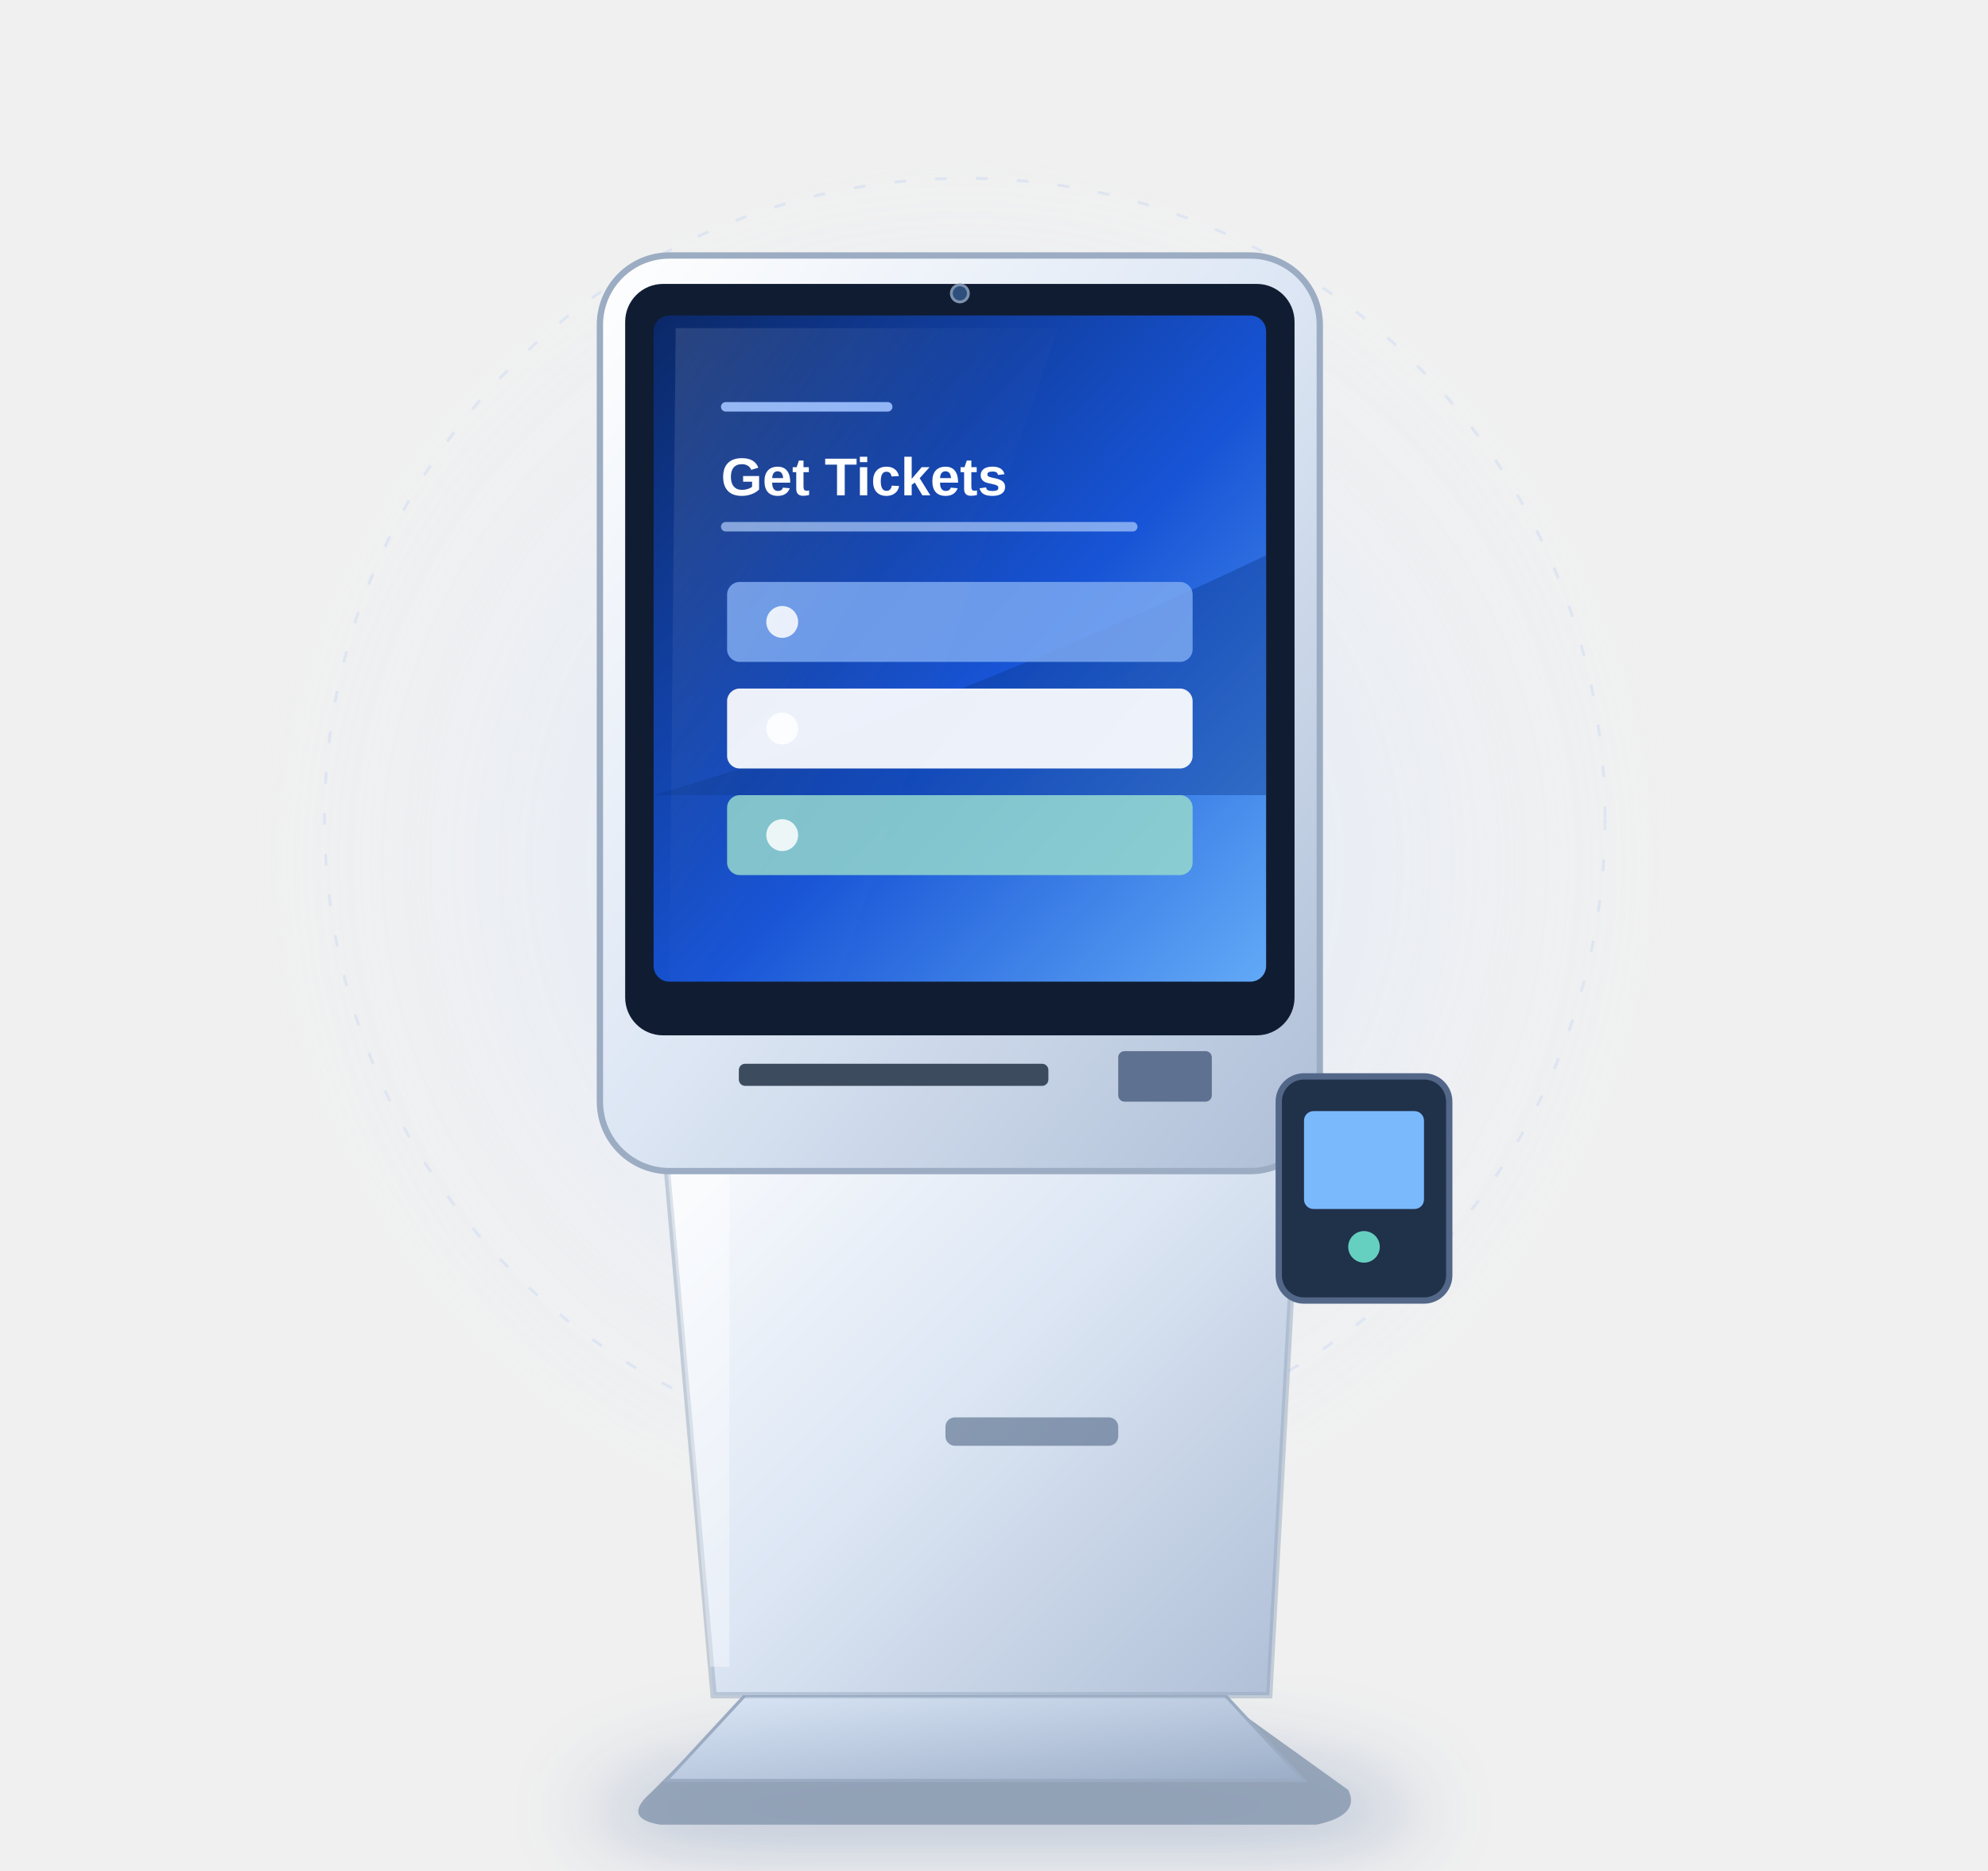
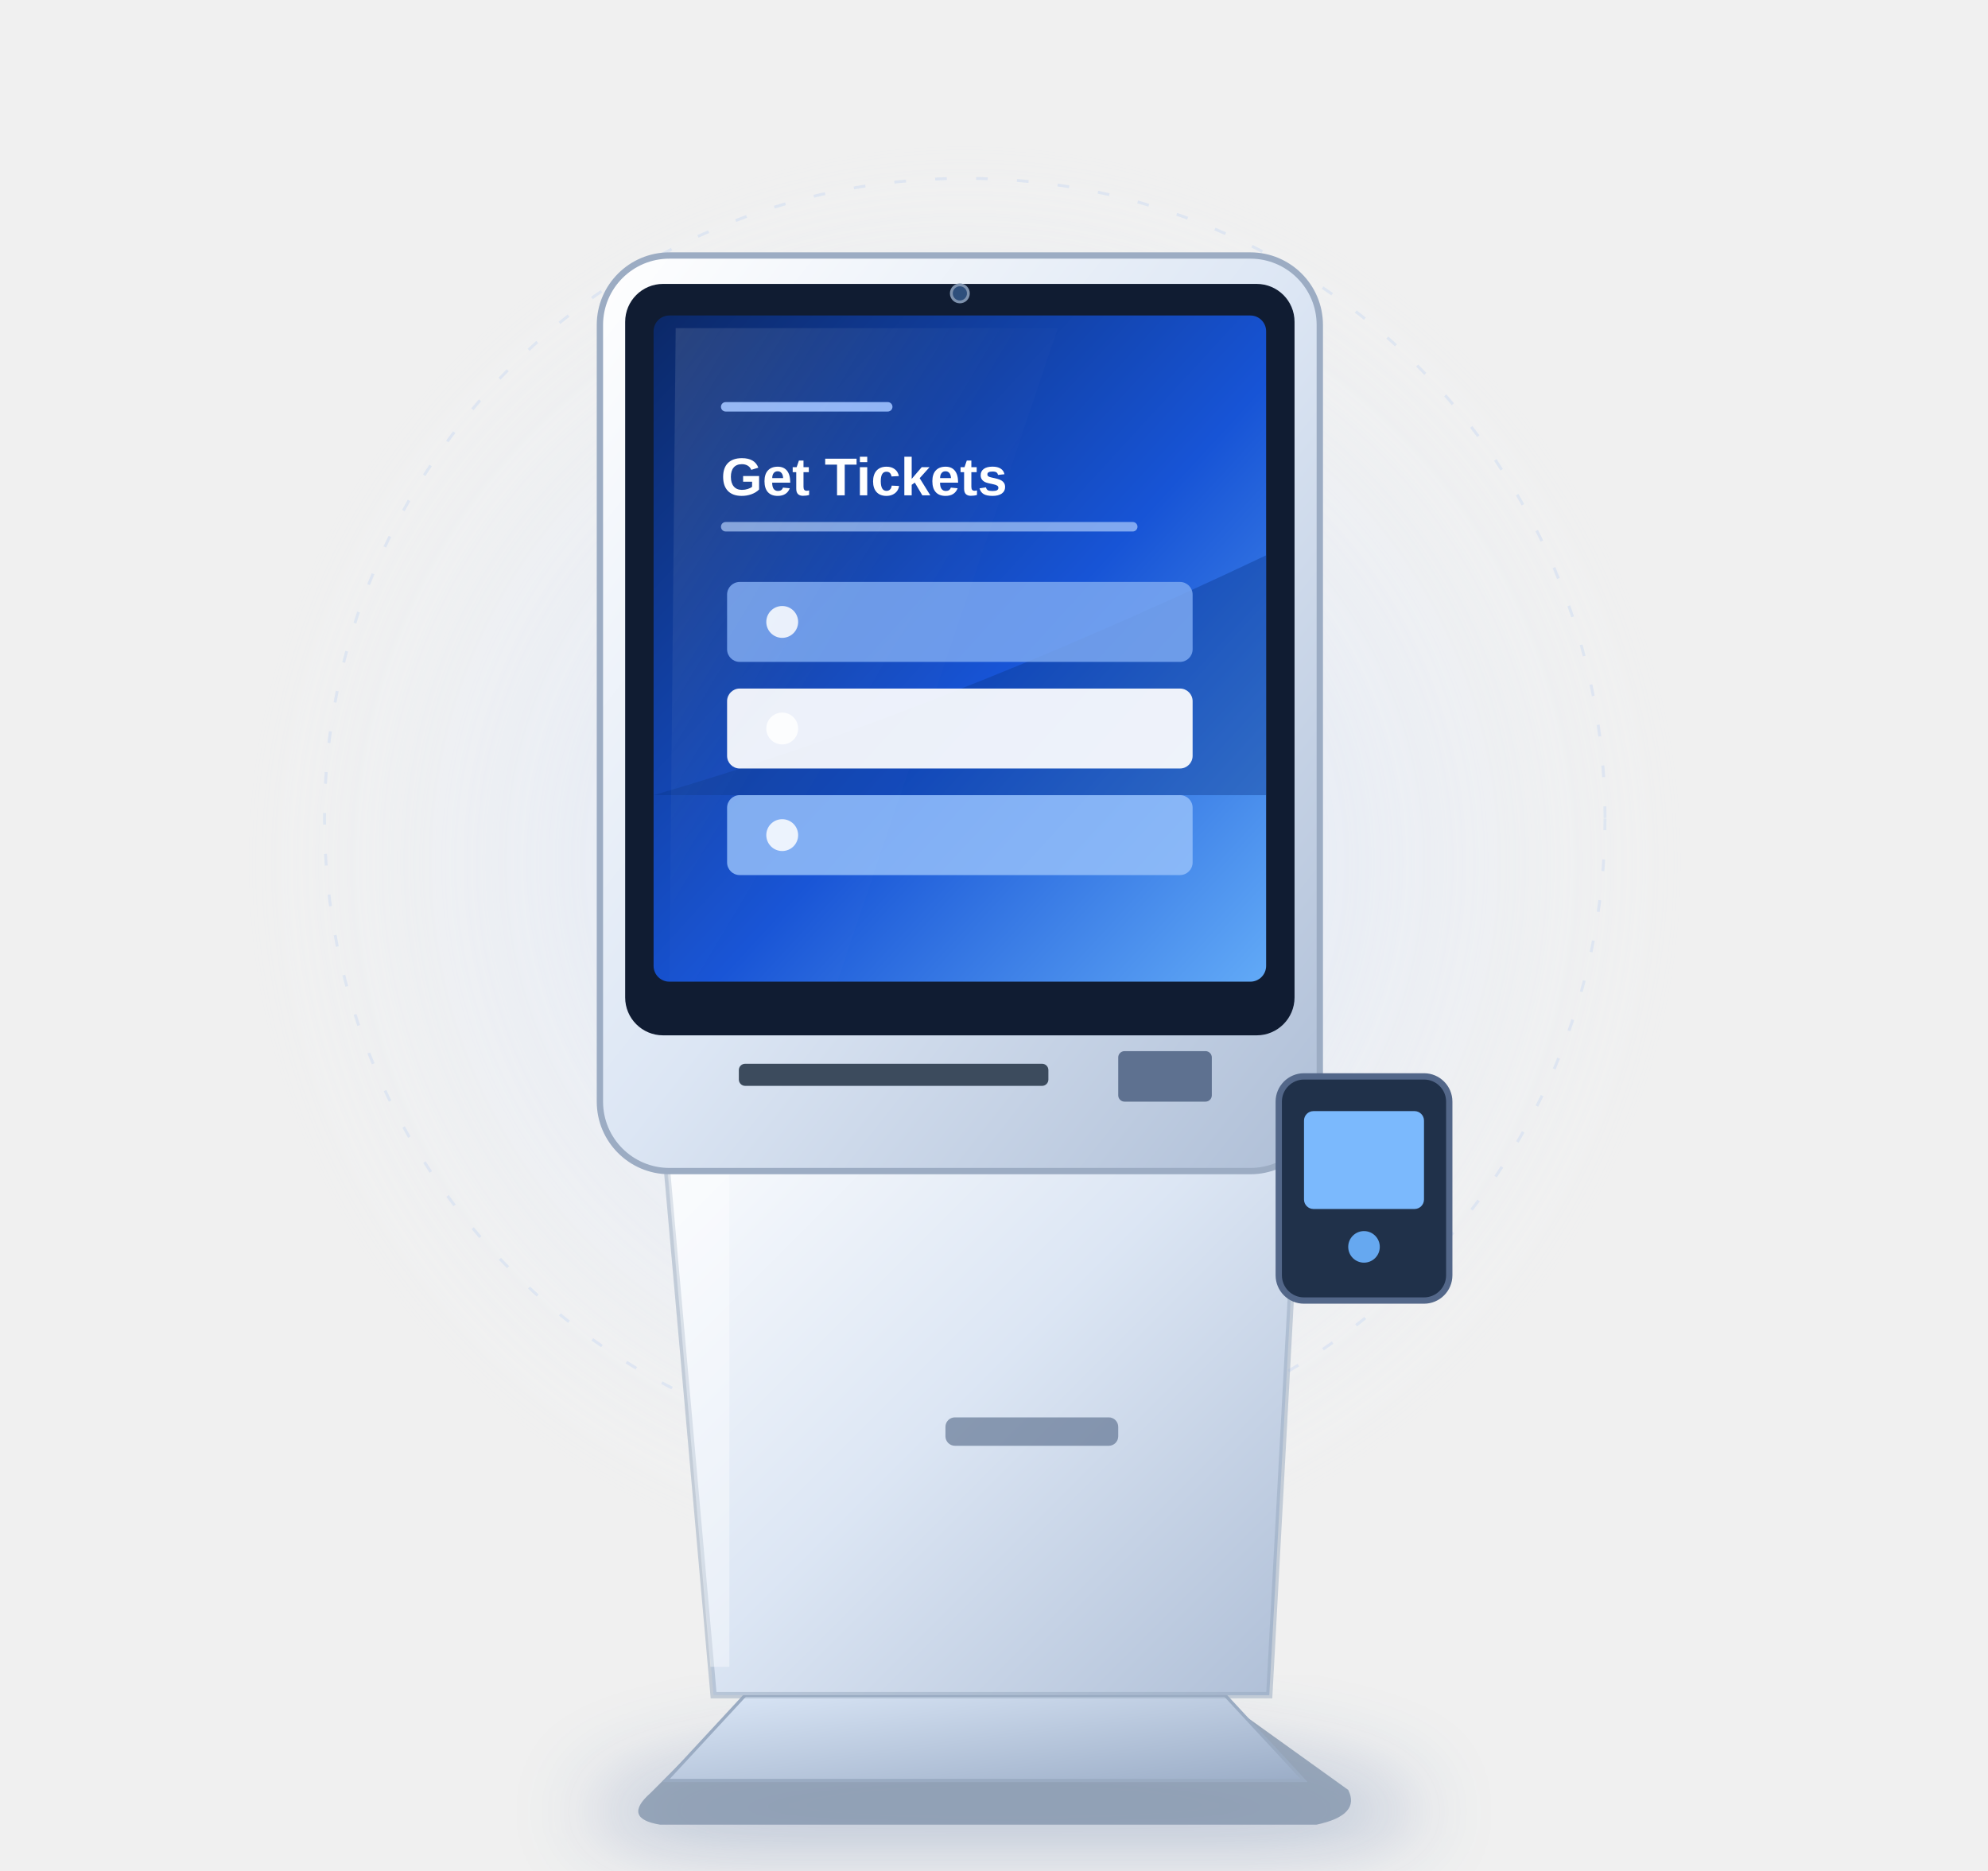
<svg xmlns="http://www.w3.org/2000/svg" role="img" viewBox="0 0 680 640" width="680" height="640">
  <defs>
    <linearGradient id="shell" x1="0" y1="0" x2="1" y2="1">
      <stop stop-color="#ffffff" />
      <stop offset=".50" stop-color="#dce6f4" />
      <stop offset="1" stop-color="#aebed6" />
    </linearGradient>
    <linearGradient id="shellDark" x1="0" y1="0" x2="1" y2="1">
      <stop stop-color="#374b69" />
      <stop offset=".5" stop-color="#182940" />
      <stop offset="1" stop-color="#091a34" />
    </linearGradient>
    <linearGradient id="display" x1="0" y1="0" x2="1" y2="1">
      <stop stop-color="#0b2867" />
      <stop offset=".55" stop-color="#1754d6" />
      <stop offset="1" stop-color="#62aaf7" />
    </linearGradient>
    <linearGradient id="base" x1="0" y1="0" x2="1" y2="1">
      <stop stop-color="#dbe7f7" />
      <stop offset="1" stop-color="#9badc7" />
    </linearGradient>
    <linearGradient id="screenGloss" x1="0" y1="0" x2="1" y2="1">
      <stop stop-color="#ffffff" stop-opacity=".30" />
      <stop offset=".45" stop-color="#ffffff" stop-opacity=".03" />
      <stop offset="1" stop-color="#ffffff" stop-opacity="0" />
    </linearGradient>
    <radialGradient id="halo">
      <stop stop-color="#c6daff" stop-opacity=".9" />
      <stop offset="1" stop-color="#edf5ff" stop-opacity="0" />
    </radialGradient>
    <filter id="shadow" x="-40%" y="-40%" width="180%" height="180%">
      <feGaussianBlur stdDeviation="13" />
    </filter>
    <filter id="soft" x="-40%" y="-40%" width="180%" height="180%">
      <feGaussianBlur stdDeviation="4" />
    </filter>
  </defs>
  <circle cx="330" cy="295" r="246" fill="url(#halo)" opacity=".7" />
  <circle cx="330" cy="280" r="219" stroke="#bfd4f2" stroke-dasharray="4 10" stroke-opacity=".36" fill="none" />
  <g transform="translate(162 55) scale(1.08)">
    <ellipse cx="168" cy="523" rx="132" ry="24" fill="#264d8e" opacity=".22" filter="url(#shadow)" />
    <path d="M85 488 L238 488 L277 516 Q281 524 267 527 L59 527 Q47 525 56 517Z" fill="#7f91a9" opacity=".75" />
    <path d="M86 486h152l25 27H61z" fill="url(#base)" stroke="#9aabc2" stroke-width="1" />
    <path d="M58 283H263L252 486H76Z" fill="url(#shell)" stroke="#97a8bf" stroke-opacity=".5" stroke-width="2" />
    <path d="M59 291L81 295V477H75Z" fill="#fff" opacity=".38" />
    <rect x="149.44" y="398" width="54.72" height="9" rx="3" fill="#5b6f8d" opacity=".65" />
    <rect x="40" y="30" width="228" height="290" rx="22" fill="url(#shell)" stroke="#9cacc3" stroke-width="2" />
    <rect x="48" y="39" width="212" height="238" rx="12" fill="#101c32" />
    <rect x="57" y="49" width="194" height="211" rx="5" fill="url(#display)" />
    <path d="M57 200.92q87.3 -25.32 194 -75.96v75.96H57z" fill="#0a388d" opacity=".4" />
    <rect x="78.34" y="76.43" width="54.32" height="3" rx="1.5" fill="#9abfff" opacity=".9" />
    <text x="78.34" y="105.97" fill="white" font-family="Arial,sans-serif" font-size="16.878" font-weight="700">Get Tickets</text>
    <rect x="78.34" y="114.41" width="131.92" height="3" rx="1.5" fill="#b8d5ff" opacity=".65" />
    <rect x="80.28" y="133.4" width="147.44" height="25.32" rx="4" fill="#7daaf2" opacity="0.83" />
    <circle cx="97.74" cy="146.06" r="5.044" fill="#fff" opacity=".85" />
    <rect x="80.28" y="167.16" width="147.44" height="25.32" rx="4" fill="#fff" opacity="0.92" />
    <circle cx="97.74" cy="179.82" r="5.044" fill="#fff" opacity=".85" />
-     <rect x="80.28" y="200.92" width="147.44" height="25.32" rx="4" fill="#96dacc" opacity="0.83" />
+     <rect x="80.28" y="200.92" width="147.44" height="25.32" rx="4" fill="#96c0fa" opacity="0.83" />
    <circle cx="97.74" cy="213.58" r="5.044" fill="#fff" opacity=".85" />
    <path d="M64 53L185.04 53L115.2 260H62Z" fill="url(#screenGloss)" opacity=".4" />
    <circle cx="154.0" cy="42" r="2.7" fill="#2e4f7c" stroke="#7d91ad" stroke-width=".9" />
    <rect x="84" y="286" width="98.04" height="7" rx="2" fill="#3c4b5d" />
    <rect x="204.16" y="282" width="29.64" height="16" rx="2" fill="#5e7190" />
    <rect x="255" y="290" width="54" height="71" rx="8" fill="#20314a" stroke="#536789" stroke-width="2" />
    <rect x="263" y="301" width="38" height="31" rx="3" fill="#7bb9fd" />
-     <circle cx="282" cy="344" r="5" fill="#66d0c0" />
+     <circle cx="282" cy="344" r="5" fill="#66a8f0" />
  </g>
</svg>
